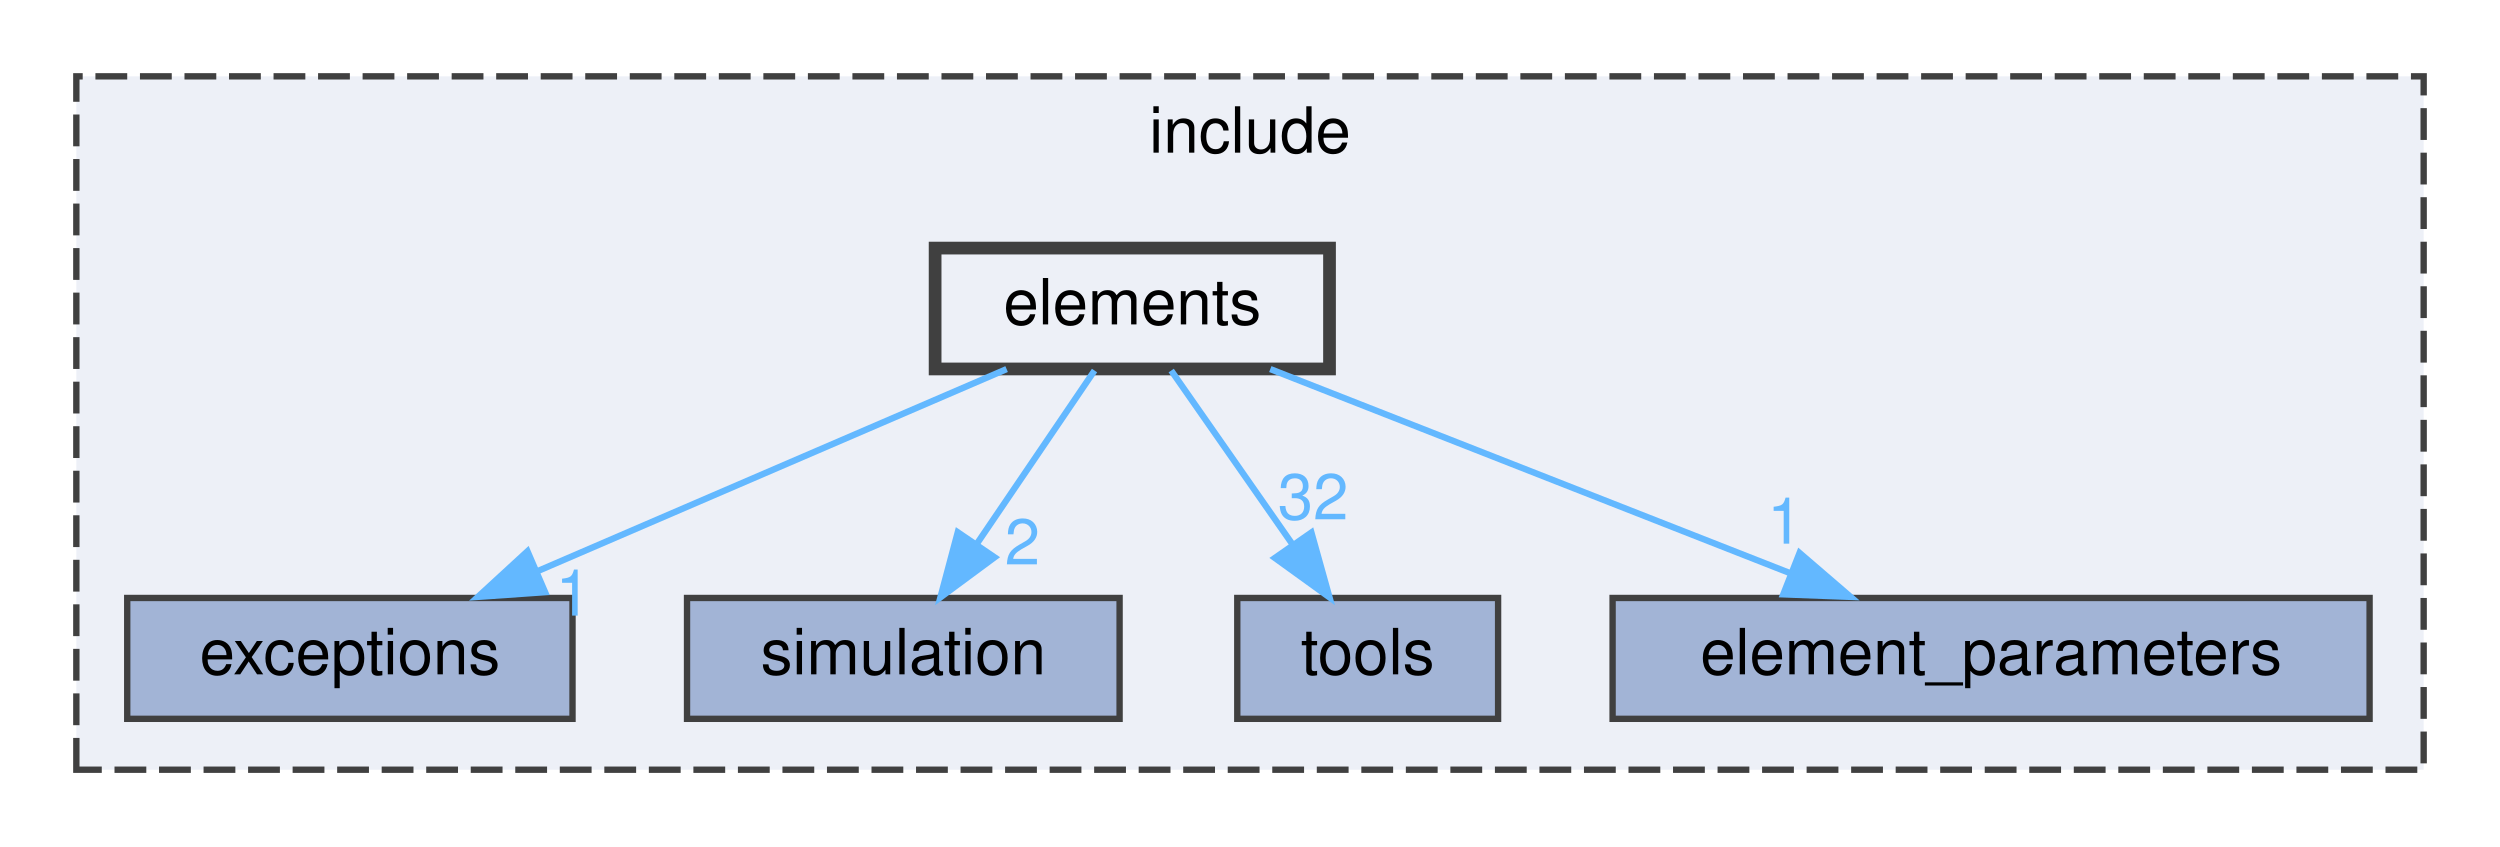
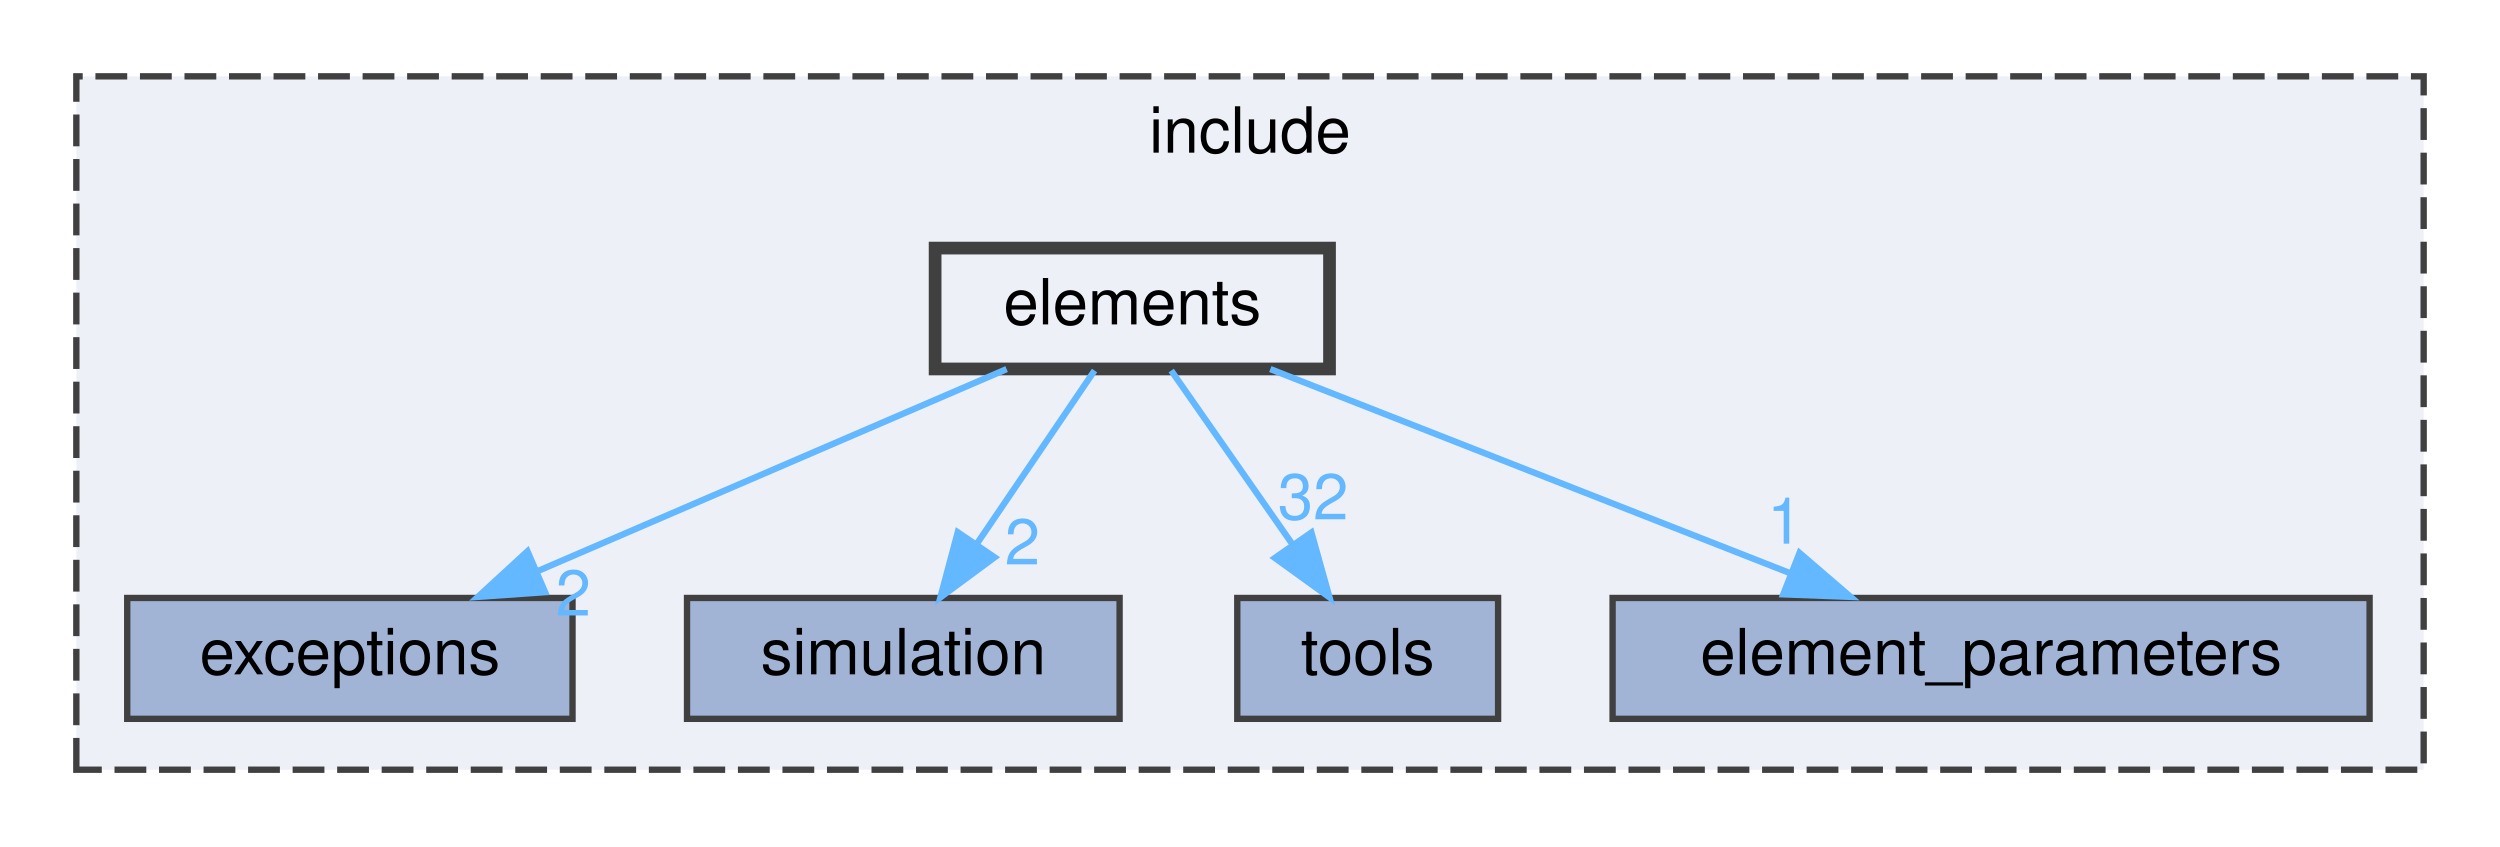
<svg xmlns="http://www.w3.org/2000/svg" xmlns:xlink="http://www.w3.org/1999/xlink" width="393pt" height="133pt" viewBox="0.00 0.00 393.00 133.00">
  <g id="graph0" class="graph" transform="scale(1 1) rotate(0) translate(4 129)">
    <g id="clust1" class="cluster">
      <g id="a_clust1">
        <a xlink:href="dir_d44c64559bbebec7f509842c48db8b23.html" target="_top" xlink:title="include">
          <polygon fill="#edf0f7" stroke="#404040" stroke-dasharray="5,2" points="8,-8 8,-117 377,-117 377,-8 8,-8" />
          <text text-anchor="middle" x="192.5" y="-105" font-family="Helvetica,sans-Serif" font-size="10.00">include</text>
        </a>
      </g>
    </g>
    <g id="node1" class="node">
      <g id="a_node1">
        <a xlink:href="dir_06ec884a0825782b323e4577406ae7aa.html" target="_top" xlink:title="exceptions">
          <polygon fill="#a2b4d6" stroke="#404040" points="86,-35 16,-35 16,-16 86,-16 86,-35" />
          <text text-anchor="middle" x="51" y="-23" font-family="Helvetica,sans-Serif" font-size="10.00">exceptions</text>
        </a>
      </g>
    </g>
    <g id="node2" class="node">
      <g id="a_node2">
        <a xlink:href="dir_5b4f22f4782ab9e132490b62f43f6146.html" target="_top" xlink:title="simulation">
          <polygon fill="#a2b4d6" stroke="#404040" points="172,-35 104,-35 104,-16 172,-16 172,-35" />
          <text text-anchor="middle" x="138" y="-23" font-family="Helvetica,sans-Serif" font-size="10.00">simulation</text>
        </a>
      </g>
    </g>
    <g id="node3" class="node">
      <g id="a_node3">
        <a xlink:href="dir_db22b1395f615d1428e10e22469fe87b.html" target="_top" xlink:title="tools">
          <polygon fill="#a2b4d6" stroke="#404040" points="231.5,-35 190.5,-35 190.5,-16 231.5,-16 231.5,-35" />
          <text text-anchor="middle" x="211" y="-23" font-family="Helvetica,sans-Serif" font-size="10.00">tools</text>
        </a>
      </g>
    </g>
    <g id="node4" class="node">
      <g id="a_node4">
        <a xlink:href="dir_f576050f07e2bc15a7f050f73a80137e.html" target="_top" xlink:title="element_parameters">
          <polygon fill="#a2b4d6" stroke="#404040" points="368.5,-35 249.5,-35 249.5,-16 368.5,-16 368.5,-35" />
          <text text-anchor="middle" x="309" y="-23" font-family="Helvetica,sans-Serif" font-size="10.00">element_parameters</text>
        </a>
      </g>
    </g>
    <g id="node5" class="node">
      <g id="a_node5">
        <a xlink:href="dir_5cf46d5786cc9ec242e3a7a980f190c8.html" target="_top" xlink:title="elements">
          <polygon fill="#edf0f7" stroke="#404040" stroke-width="2" points="205,-90 143,-90 143,-71 205,-71 205,-90" />
          <text text-anchor="middle" x="174" y="-78" font-family="Helvetica,sans-Serif" font-size="10.00">elements</text>
        </a>
      </g>
    </g>
    <g id="edge1" class="edge">
      <g id="a_edge1">
        <a xlink:href="dir_000004_000006.html" target="_top">
          <path fill="none" stroke="#63b8ff" d="M154.24,-70.98C134.27,-62.38 103.2,-48.99 80.35,-39.15" />
          <polygon fill="#63b8ff" stroke="#63b8ff" points="81.69,-35.91 71.12,-35.17 78.92,-42.34 81.69,-35.91" />
        </a>
      </g>
      <g id="a_edge1-headlabel">
-         <a xlink:href="dir_000004_000006.html" target="_top" xlink:title="1">
-           <text text-anchor="middle" x="86.12" y="-32.23" font-family="Helvetica,sans-Serif" font-size="10.00" fill="#63b8ff">1</text>
+         <a xlink:href="dir_000004_000006.html" target="_top" xlink:title="2">
+           <text text-anchor="middle" x="86.12" y="-32.23" font-family="Helvetica,sans-Serif" font-size="10.00" fill="#63b8ff">2</text>
        </a>
      </g>
    </g>
    <g id="edge2" class="edge">
      <g id="a_edge2">
        <a xlink:href="dir_000004_000013.html" target="_top">
          <path fill="none" stroke="#63b8ff" d="M168.06,-70.75C163.02,-63.34 155.66,-52.5 149.49,-43.41" />
          <polygon fill="#63b8ff" stroke="#63b8ff" points="152.35,-41.39 143.83,-35.09 146.56,-45.33 152.35,-41.39" />
        </a>
      </g>
      <g id="a_edge2-headlabel">
        <a xlink:href="dir_000004_000013.html" target="_top" xlink:title="2">
          <text text-anchor="middle" x="156.72" y="-40.27" font-family="Helvetica,sans-Serif" font-size="10.00" fill="#63b8ff">2</text>
        </a>
      </g>
    </g>
    <g id="edge3" class="edge">
      <g id="a_edge3">
        <a xlink:href="dir_000004_000016.html" target="_top">
          <path fill="none" stroke="#63b8ff" d="M180.11,-70.75C185.28,-63.34 192.85,-52.5 199.19,-43.41" />
          <polygon fill="#63b8ff" stroke="#63b8ff" points="202.15,-45.29 205,-35.09 196.41,-41.29 202.15,-45.29" />
        </a>
      </g>
      <g id="a_edge3-headlabel">
        <a xlink:href="dir_000004_000016.html" target="_top" xlink:title="32">
          <text text-anchor="middle" x="202.42" y="-47.36" font-family="Helvetica,sans-Serif" font-size="10.00" fill="#63b8ff">32</text>
        </a>
      </g>
    </g>
    <g id="edge4" class="edge">
      <g id="a_edge4">
        <a xlink:href="dir_000004_000002.html" target="_top">
          <path fill="none" stroke="#63b8ff" d="M195.69,-70.98C217.8,-62.3 252.32,-48.75 277.45,-38.88" />
          <polygon fill="#63b8ff" stroke="#63b8ff" points="278.89,-42.08 286.92,-35.17 276.33,-35.57 278.89,-42.08" />
        </a>
      </g>
      <g id="a_edge4-headlabel">
        <a xlink:href="dir_000004_000002.html" target="_top" xlink:title="1">
          <text text-anchor="middle" x="276.58" y="-43.54" font-family="Helvetica,sans-Serif" font-size="10.00" fill="#63b8ff">1</text>
        </a>
      </g>
    </g>
  </g>
</svg>
